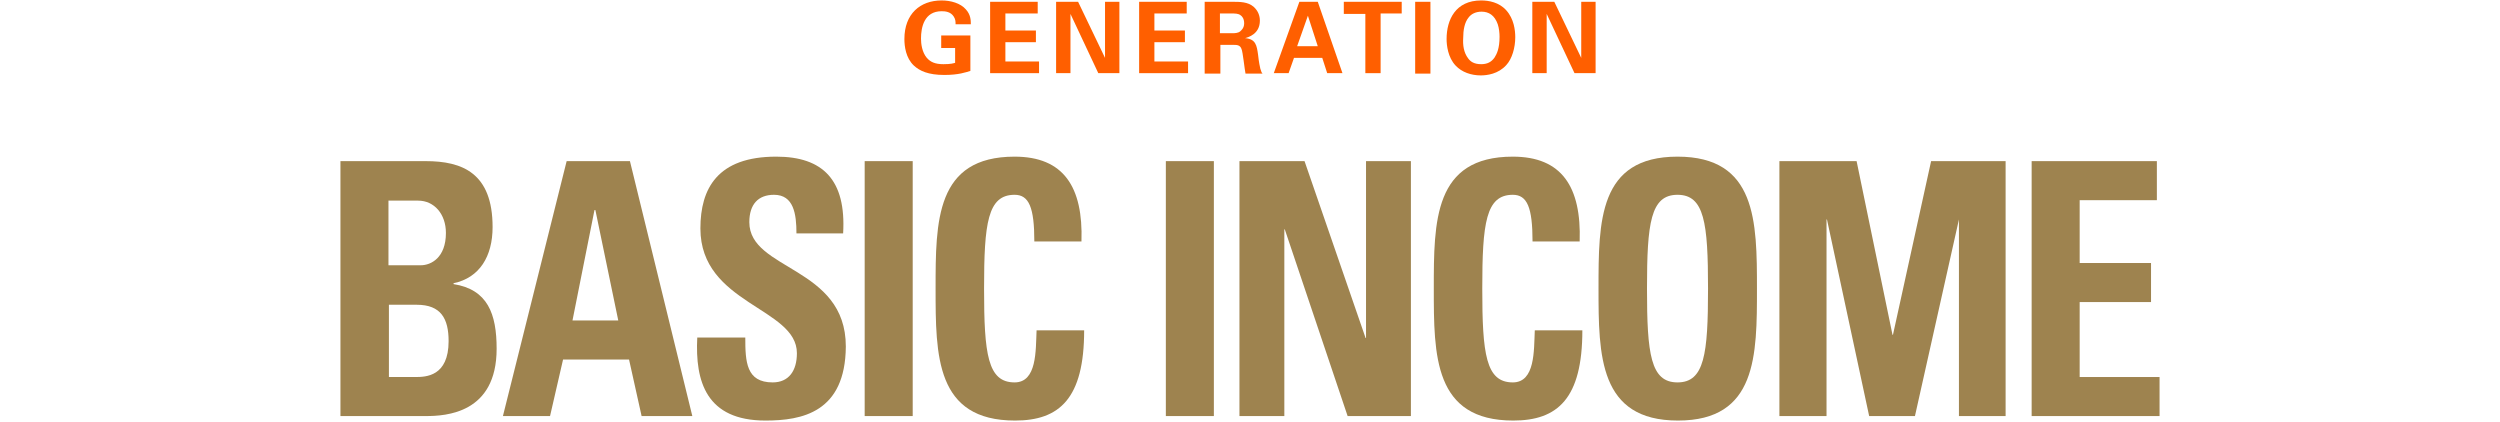
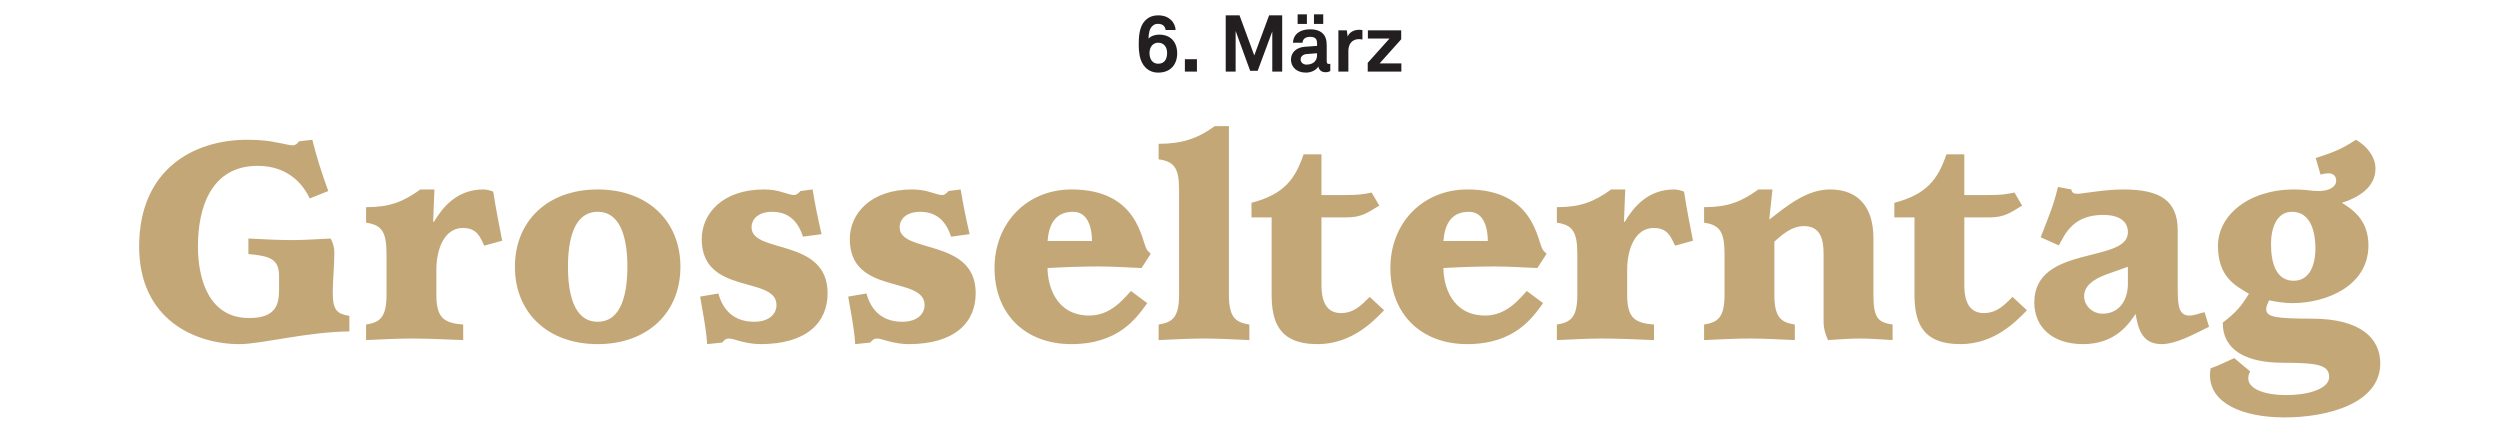
- <svg xmlns="http://www.w3.org/2000/svg" x="0px" y="0px" width="557" height="94" viewBox="0 0 557 94">
-   <style type="text/css">.st0{fill:#9E834F;}
- 	.st1{fill:#FF5F00;}</style>
+ <svg xmlns="http://www.w3.org/2000/svg" xmlns:xlink="http://www.w3.org/1999/xlink" version="1.1" id="Ebene_1" x="0px" y="0px" width="557px" height="94px" viewBox="0 0 557 94" style="enable-background:new 0 0 557 94;" xml:space="preserve">
  <g>
-     <rect fill="none" id="canvas_background" height="96" width="559" y="-1" x="-1" />
+     <defs>
+       <rect id="SVGID_1_" x="31" y="28.095" width="499.323" height="64.905" />
+     </defs>
+     <clipPath id="SVGID_2_">
+       <use xlink:href="#SVGID_1_" style="overflow:visible;" />
+     </clipPath>
+     <path style="clip-path:url(#SVGID_2_);fill:#C3A777;" d="M505.979,54.389c0-3.391,1.139-7.197,4.697-7.197   c3.845,0,5.196,3.877,5.196,8.166c0,3.807-1.352,7.196-4.839,7.196C507.26,62.554,505.979,58.887,505.979,54.389 M517.013,38.889   c0.498-0.139,1.28-0.276,1.778-0.276c1.068,0,1.709,0.623,1.709,1.66c0,1.315-1.495,2.284-3.845,2.284   c-0.925,0-1.85-0.069-2.704-0.207c-0.925-0.07-1.851-0.14-2.776-0.14c-10.321,0-17.012,5.882-17.012,12.524   c0,7.127,3.985,8.927,6.904,10.725c-1.708,2.7-2.562,3.876-5.838,6.437c0,6.228,5.339,8.926,13.453,8.926   c7.902,0,10.25,0.553,10.25,3.184c0,2.491-4.27,4.013-9.608,4.013c-5.125,0-8.399-1.521-8.399-3.667   c0-0.554,0.071-1.038,0.426-1.592l-3.558-2.975c-1.708,0.76-3.488,1.66-5.267,2.282c-0.073,0.416-0.145,1.038-0.145,1.522   c0,6.229,7.19,9.411,16.657,9.411c9.396,0,21.284-3.045,21.284-12.04c0-5.467-4.2-9.965-15.305-9.965   c-8.257,0-10.107-0.415-10.107-2.145c0-0.623,0.356-1.245,0.64-1.937c1.709,0.345,3.417,0.622,5.196,0.622   c7.546,0,16.942-3.806,16.942-12.87c0-5.882-3.844-8.164-5.908-9.48c3.702-1.176,7.475-3.459,7.475-7.611   c0-2.769-2.064-5.121-4.343-6.435c-3.346,2.145-4.769,2.699-8.97,4.082L517.013,38.889z M474.096,59.441v3.805   c0,3.183-1.566,6.643-5.694,6.643c-2.064,0-4.059-1.661-4.059-3.876c0-2.352,2.065-3.805,5.056-4.911L474.096,59.441z    M491.18,69.543c-1.139,0.276-2.279,0.761-3.417,0.761c-2.135,0-2.562-1.868-2.562-5.467V51.413c0-6.711-3.844-9.203-12.173-9.203   c-1.921,0-4.271,0.208-6.192,0.484c-1.922,0.208-3.416,0.486-3.845,0.486c-0.996,0-1.352-0.208-1.494-0.97l-2.989-0.553   c-0.926,4.083-2.278,7.127-3.845,11.209l4.058,1.8c1.353-2.492,3.133-6.781,9.823-6.781c3.986,0,5.553,1.66,5.553,3.875   c0,6.988-20.857,2.699-20.857,15.638c0,5.328,3.845,9.272,10.893,9.272c7.26,0,10.25-4.637,11.674-6.713   c0.498,2.562,1.067,6.713,5.765,6.713c3.274,0,7.262-2.215,10.606-3.875L491.18,69.543z M448.398,66.152   c-1.779,1.73-3.416,3.598-6.407,3.598c-2.49,0-4.341-1.522-4.341-6.228V48.438h5.552c3.274,0,4.627-0.97,7.331-2.629l-1.707-2.907   c-1.993,0.417-3.132,0.554-5.838,0.554h-5.338v-9.065h-3.987c-1.922,5.674-4.484,8.927-11.603,10.794v3.252h4.485v17.021   c0,6.021,1.423,11.211,10.25,11.211c7.616,0,12.458-5.121,14.806-7.543L448.398,66.152z M379.671,75.77   c3.418-0.138,6.692-0.346,10.109-0.346c3.346,0,6.762,0.208,10.107,0.346v-3.459c-2.848-0.485-4.556-1.315-4.556-6.574V53.835   c1.992-1.799,3.988-3.46,6.549-3.46c3.561,0,4.413,2.63,4.413,6.16v15.014c0,1.661,0.428,3.045,0.996,4.221   c2.278-0.138,4.771-0.346,7.048-0.346c2.491,0,4.842,0.208,7.332,0.346v-3.459c-3.133-0.485-4.271-1.315-4.271-6.574V53.073   c0-6.849-3.275-10.863-9.681-10.863c-5.268,0-9.753,3.806-13.525,6.712l0.712-6.712h-3.133c-3.843,2.769-6.833,3.945-12.102,3.945   v3.459c3.418,0.484,4.556,1.938,4.556,6.921v9.201c0,5.259-1.708,6.089-4.556,6.574V75.77z M346.87,75.77   c3.417-0.138,6.692-0.346,10.109-0.346c3.772,0,7.758,0.208,11.531,0.346v-3.459c-4.129-0.346-5.979-1.315-5.979-6.574v-5.605   c0-4.773,1.851-9.34,5.909-9.34c3.203,0,3.844,2.075,4.769,3.943l3.986-1.106c-0.713-3.599-1.424-7.266-1.994-10.934   c-0.712-0.276-1.493-0.484-2.206-0.484c-5.907,0-9.11,4.014-11.032,7.267l-0.144-0.14l0.285-7.127h-3.132   c-3.844,2.769-6.834,3.945-12.103,3.945v3.459c3.417,0.484,4.557,1.938,4.557,6.921v9.201c0,5.259-1.708,6.089-4.557,6.574V75.77z    M321.594,53.696c0.285-3.598,1.637-6.505,5.693-6.505c3.489,0,4.201,3.945,4.201,6.505H321.594z M340.173,64.837   c-1.638,1.73-4.484,5.467-9.254,5.467c-7.545,0-9.325-6.781-9.325-10.587c3.701-0.208,7.616-0.346,11.318-0.346   c3.203,0,6.407,0.207,9.609,0.346l2.064-3.182c-0.284-0.277-0.641-0.555-0.854-0.901c-1.282-2.075-1.923-13.424-16.799-13.424   c-9.896,0-17.156,7.404-17.156,17.507c0,10.379,6.977,16.953,17.084,16.953c10.75,0,14.663-6.021,16.942-9.134L340.173,64.837z    M305.172,66.152c-1.779,1.73-3.418,3.598-6.407,3.598c-2.49,0-4.342-1.522-4.342-6.228V48.438h5.554   c3.273,0,4.627-0.97,7.331-2.629l-1.709-2.907c-1.993,0.417-3.131,0.554-5.836,0.554h-5.34v-9.065h-3.985   c-1.922,5.674-4.486,8.927-11.603,10.794v3.252h4.482v17.021c0,6.021,1.426,11.211,10.251,11.211   c7.617,0,12.458-5.121,14.808-7.543L305.172,66.152z M273.803,28.095h-3.133c-3.845,2.768-7.261,3.945-12.529,3.945v3.459   c3.417,0.483,4.556,1.868,4.556,6.711v23.526c0,5.259-1.708,6.089-4.556,6.574v3.459c3.417-0.138,6.692-0.346,10.109-0.346   c3.345,0,6.763,0.208,10.107,0.346v-3.459c-2.847-0.485-4.555-1.315-4.555-6.574V28.095z M233.398,53.696   c0.285-3.598,1.637-6.505,5.695-6.505c3.488,0,4.2,3.945,4.2,6.505H233.398z M251.978,64.837c-1.637,1.73-4.484,5.467-9.254,5.467   c-7.546,0-9.326-6.781-9.326-10.587c3.702-0.208,7.617-0.346,11.319-0.346c3.203,0,6.407,0.207,9.609,0.346l2.064-3.182   c-0.285-0.277-0.641-0.555-0.854-0.901c-1.282-2.075-1.922-13.424-16.799-13.424c-9.894,0-17.155,7.404-17.155,17.507   c0,10.379,6.976,16.953,17.084,16.953c10.749,0,14.664-6.021,16.942-9.134L251.978,64.837z M193.893,76.323   c0.285-0.346,0.712-0.899,1.495-0.899c0.569,0,1.423,0.277,2.634,0.623c1.139,0.276,2.634,0.623,4.413,0.623   c10.25,0,14.949-4.774,14.949-11.349c0-12.385-16.942-8.718-16.942-14.668c0-1.8,1.423-3.462,4.626-3.462   c4.343,0,6.052,3.115,6.834,5.537l4.129-0.555c-0.784-3.39-1.424-6.503-1.994-9.964l-2.705,0.347c-0.356,0.415-0.854,0.9-1.424,0.9   c-0.711,0-1.495-0.347-2.562-0.623c-1.068-0.347-2.42-0.624-4.129-0.624c-9.254,0-13.881,5.397-13.881,11.071   c0,12.595,16.658,8.097,16.658,14.669c0,2.077-1.709,3.738-4.983,3.738c-5.411,0-7.26-3.738-7.973-6.298l-4.058,0.693   c0.57,3.527,1.282,6.571,1.567,10.586L193.893,76.323z M160.9,76.323c0.285-0.346,0.712-0.899,1.495-0.899   c0.569,0,1.424,0.277,2.634,0.623c1.139,0.276,2.634,0.623,4.413,0.623c10.251,0,14.948-4.774,14.948-11.349   c0-12.385-16.941-8.718-16.941-14.668c0-1.8,1.424-3.462,4.627-3.462c4.342,0,6.051,3.115,6.834,5.537l4.128-0.555   c-0.783-3.39-1.424-6.503-1.994-9.964l-2.704,0.347c-0.356,0.415-0.854,0.9-1.424,0.9c-0.712,0-1.495-0.347-2.563-0.623   c-1.068-0.347-2.42-0.624-4.128-0.624c-9.254,0-13.88,5.397-13.88,11.071c0,12.595,16.656,8.097,16.656,14.669   c0,2.077-1.708,3.738-4.983,3.738c-5.41,0-7.261-3.738-7.972-6.298l-4.058,0.693c0.57,3.527,1.282,6.571,1.566,10.586L160.9,76.323   z M126.542,59.441c0-5.745,1.209-12.25,6.619-12.25c5.41,0,6.62,6.505,6.62,12.25c0,5.741-1.21,12.247-6.62,12.247   C127.751,71.688,126.542,65.183,126.542,59.441 M133.161,76.67c11.105,0,18.437-6.988,18.437-17.229   c0-10.242-7.332-17.231-18.437-17.231c-11.104,0-18.437,6.989-18.437,17.231C114.724,69.682,122.056,76.67,133.161,76.67    M81.561,75.77c3.417-0.138,6.691-0.346,10.108-0.346c3.772,0,7.759,0.208,11.531,0.346v-3.459   c-4.128-0.346-5.979-1.315-5.979-6.574v-5.605c0-4.773,1.851-9.34,5.908-9.34c3.203,0,3.844,2.075,4.769,3.943l3.987-1.106   c-0.713-3.599-1.424-7.266-1.993-10.934c-0.712-0.276-1.495-0.484-2.207-0.484c-5.908,0-9.111,4.014-11.033,7.267l-0.143-0.14   l0.284-7.127h-3.131c-3.844,2.769-6.833,3.945-12.101,3.945v3.459c3.417,0.484,4.555,1.938,4.555,6.921v9.201   c0,5.259-1.708,6.089-4.555,6.574V75.77z M77.839,70.373c-2.562-0.416-3.702-1.107-3.702-5.052c0-2.63,0.356-6.366,0.356-9.063   c0-1.038-0.285-2.215-0.854-3.114c-2.919,0.138-5.837,0.346-8.685,0.346c-3.204,0-6.406-0.208-9.61-0.346v3.46   c4.626,0.414,6.833,1.037,6.833,4.843v3.183c0,3.46-0.925,6.229-6.69,6.229c-8.898,0-11.39-8.582-11.39-15.985   c0-8.58,2.919-17.922,13.311-17.922c6.976,0,10.25,4.36,11.604,7.266l4.128-1.661c-1.352-3.737-2.491-7.127-3.559-11.417   l-2.99,0.346c-0.285,0.554-0.855,0.9-1.352,0.9c-0.783,0-1.851-0.346-3.489-0.624c-1.566-0.346-3.702-0.623-6.691-0.623   C43.244,31.14,31,37.644,31,54.943C31,71.065,43.314,76.67,53.352,76.67c4.84,0,14.805-2.698,24.487-2.838V70.373z" />
  </g>
  <g>
-     <g id="svg_1">
-       <path id="svg_2" d="m75.85,92.7l0,-56.8l19,0c8.1,0 14.9,2.6 14.9,14.7c0,6.5 -2.9,11.3 -8.7,12.5l0,0.2c7.6,1.2 9.6,6.6 9.6,14.4c0,14.4 -11.3,15 -15.8,15l-19,0zm10.7,-33.6l7.2,0c2.3,0 5.6,-1.7 5.6,-7.2c0,-4.2 -2.6,-7.2 -6.2,-7.2l-6.6,0l0,14.4zm0,24.9l6,0c2.3,0 7.4,-0.1 7.4,-8c0,-5 -1.7,-8.1 -7.1,-8.1l-6.2,0l0,16.1l-0.1,0z" class="st0" />
-       <path id="svg_3" d="m112.05,92.7l14.2,-56.8l14.1,0l13.9,56.8l-11.3,0l-2.8,-12.6l-14.7,0l-2.9,12.6l-10.5,0zm20.6,-45.9l-0.2,0l-4.9,24.6l10.2,0l-5.1,-24.6z" class="st0" />
-       <path id="svg_4" d="m170.55,93.7c-13.2,0 -15.7,-8.7 -15.2,-18.5l10.7,0c0,5.4 0.2,10 6.1,10c3.6,0 5.4,-2.6 5.4,-6.5c0,-10.2 -21.5,-10.9 -21.5,-27.8c0,-8.9 3.8,-16 16.9,-16c10.4,0 15.6,5.2 14.9,17.1l-10.4,0c0,-4.3 -0.6,-8.6 -5,-8.6c-3.5,0 -5.5,2.1 -5.5,6.1c0,10.8 21.5,9.8 21.5,27.7c-0.1,14.7 -9.8,16.5 -17.9,16.5z" class="st0" />
-       <path id="svg_5" d="m192.65,92.7l0,-56.8l10.7,0l0,56.8l-10.7,0z" class="st0" />
-       <path id="svg_6" d="m208.45,64.3c0,-15 0,-29.4 17.6,-29.4c10.9,0 15.3,6.7 14.9,18.9l-10.5,0c0,-7.6 -1.2,-10.4 -4.4,-10.4c-6,0 -6.8,6.3 -6.8,20.9s0.8,20.9 6.8,20.9c5,0 4.7,-7.1 4.9,-11.6l10.6,0c0,15.2 -5.5,20.1 -15.4,20.1c-17.7,0 -17.7,-14.5 -17.7,-29.4z" class="st0" />
-       <path id="svg_7" d="m259.75,92.7l0,-56.8l10.7,0l0,56.8l-10.7,0z" class="st0" />
-       <path id="svg_8" d="m276.15,92.7l0,-56.8l14.5,0l13.6,39.4l0.1,0l0,-39.4l10,0l0,56.8l-14.1,0l-14,-41.6l-0.1,0l0,41.6l-10,0z" class="st0" />
-       <path id="svg_9" d="m319.45,64.3c0,-15 0,-29.4 17.6,-29.4c10.9,0 15.3,6.7 14.9,18.9l-10.5,0c0,-7.6 -1.2,-10.4 -4.4,-10.4c-6,0 -6.8,6.3 -6.8,20.9s0.8,20.9 6.8,20.9c5,0 4.7,-7.1 4.9,-11.6l10.6,0c0,15.2 -5.5,20.1 -15.4,20.1c-17.7,0 -17.7,-14.5 -17.7,-29.4z" class="st0" />
-       <path id="svg_10" d="m356.15,64.3c0,-15 0,-29.4 17.6,-29.4s17.7,14.4 17.7,29.4c0,14.9 0,29.4 -17.6,29.4s-17.7,-14.5 -17.7,-29.4zm24.4,0c0,-14.6 -0.8,-20.9 -6.8,-20.9c-6,0 -6.8,6.3 -6.8,20.9s0.8,20.9 6.8,20.9c6,0 6.8,-6.3 6.8,-20.9z" class="st0" />
-       <path id="svg_11" d="m396.45,92.7l0,-56.8l17.2,0l8,38.7l0.1,0l8.5,-38.7l16.6,0l0,56.8l-10.4,0l0,-43.8l0,0l-9.8,43.8l-10.2,0l-9.4,-43.8l-0.1,0l0,43.8l-10.5,0z" class="st0" />
-       <path id="svg_12" d="m452.65,92.7l0,-56.8l27.9,0l0,8.7l-17.2,0l0,14l15.9,0l0,8.7l-15.9,0l0,16.7l17.8,0l0,8.7l-28.5,0z" class="st0" />
-     </g>
-     <g id="svg_13">
-       <g id="svg_14">
-         <path id="svg_15" d="m212.9,5.3c0,-0.4 0,-1 -0.4,-1.6c-0.7,-1.1 -1.9,-1.2 -2.7,-1.2c-3.9,0 -4.6,3.6 -4.6,6.1c0,1.1 0.2,3 1.3,4.3c0.8,0.9 1.8,1.4 3.7,1.4c1.7,0 2.2,-0.2 2.6,-0.3l0,-3.3l-3.1,0l0,-2.8l6.5,0l0,7.9c-1,0.3 -2.6,0.9 -5.8,0.9c-3.6,0 -5.5,-0.9 -6.8,-2.1c-1.8,-1.7 -2.1,-4.3 -2.1,-5.9c0,-5.6 3.5,-8.6 8.3,-8.6c2,0 4.2,0.6 5.4,2c1.1,1.2 1.1,2.5 1.1,3.3l-3.4,0l0,-0.1z" class="st1" />
-         <path id="svg_16" d="m220.6,0.4l10.6,0l0,2.6l-7.2,0l0,3.8l6.8,0l0,2.6l-6.8,0l0,4.3l7.5,0l0,2.6l-10.9,0l0,-15.9z" class="st1" />
-         <path id="svg_17" d="m235.3,0.4l4.9,0l6,12.5l0,-12.5l3.2,0l0,15.9l-4.7,0l-6.2,-13.2l0,13.2l-3.2,0l0,-15.9z" class="st1" />
-         <path id="svg_18" d="m253.8,0.4l10.6,0l0,2.6l-7.2,0l0,3.8l6.8,0l0,2.6l-6.8,0l0,4.3l7.5,0l0,2.6l-10.9,0l0,-15.9z" class="st1" />
-         <path id="svg_19" d="m268.4,0.4l6.1,0c1.8,0 3.5,0 4.8,1.1c1,0.9 1.4,2 1.4,3.1c0,3 -2.6,3.7 -3.3,3.9c2.4,0.2 2.6,1.6 2.9,3.7c0.2,1.9 0.4,2.6 0.5,3.1c0.2,0.7 0.3,0.9 0.5,1.1l-3.8,0c-0.2,-0.9 -0.6,-4.9 -0.9,-5.5c-0.3,-0.9 -1.1,-0.9 -1.7,-0.9l-3,0l0,6.4l-3.5,0l0,-16zm3.4,7l2.8,0c0.4,0 1.2,0 1.7,-0.4c0.2,-0.2 0.9,-0.7 0.9,-1.8c0,-1.1 -0.5,-1.6 -0.8,-1.8c-0.5,-0.4 -1.2,-0.4 -2.2,-0.4l-2.4,0l0,4.4z" class="st1" />
-         <path id="svg_20" d="m293.6,0.4l5.5,15.9l-3.4,0l-1.1,-3.4l-6.3,0l-1.2,3.4l-3.3,0l5.7,-15.9l4.1,0zm0,9.9l-2.2,-6.8l-2.4,6.8l4.6,0z" class="st1" />
-         <path id="svg_21" d="m304.1,3.1l-4.7,0l0,-2.7l12.9,0l0,2.6l-4.7,0l0,13.3l-3.4,0l0,-13.2l-0.1,0z" class="st1" />
-         <path id="svg_22" d="m315.3,0.4l3.4,0l0,16l-3.4,0l0,-16z" class="st1" />
-         <path id="svg_23" d="m330,0.1c1.7,0 4,0.4 5.6,2.2c1.7,1.9 2,4.4 2,6c0,2.3 -0.7,4.8 -2,6.2c-1.8,2 -4.3,2.3 -5.7,2.3c-2.1,0 -4.2,-0.7 -5.6,-2.2c-1.7,-1.8 -2,-4.5 -2,-5.9c0,-4.3 2,-8.6 7.7,-8.6zm-2.9,12.9c0.5,0.7 1.3,1.3 2.9,1.3c1.4,0 2.3,-0.5 3,-1.5c0.5,-0.8 1.1,-2 1.1,-4.6c0,-0.8 -0.1,-1.9 -0.4,-2.8c-0.7,-2 -2,-2.8 -3.6,-2.8c-1.3,0 -2.3,0.5 -2.9,1.3c-0.9,1.1 -1.2,2.8 -1.2,4.6c-0.1,1.5 0.1,3.2 1.1,4.5z" class="st1" />
-         <path id="svg_24" d="m341.4,0.4l4.9,0l6,12.5l0,-12.5l3.2,0l0,15.9l-4.7,0l-6.2,-13.2l0,13.2l-3.2,0l0,-15.9z" class="st1" />
-       </g>
-     </g>
+     <defs>
+       <rect id="SVGID_3_" x="244.969" y="-4.761" width="88.031" height="28.89" />
+     </defs>
+     <clipPath id="SVGID_4_">
+       <use xlink:href="#SVGID_3_" style="overflow:visible;" />
+     </clipPath>
+     <path style="clip-path:url(#SVGID_4_);fill:#231F20;" d="M312.222,15.948v-1.82h-4.842l4.806-5.372V6.76h-7.42v1.82h4.822   l-4.859,5.424v1.944H312.222z M303.545,8.81V6.689c-0.23-0.035-0.46-0.053-0.689-0.053c-1.078,0-2.173,0.442-2.598,1.502   l-0.194-1.379h-1.872v9.188h2.226v-4.63c0-1.484,0.812-2.598,2.367-2.598C303.032,8.721,303.297,8.756,303.545,8.81 M291.178,3.19   h-2.067v2.138h2.067V3.19z M294.817,3.19h-2.067v2.138h2.067V3.19z M293.438,12.29c0,1.361-0.971,2.104-2.349,2.104   c-0.689,0-1.308-0.442-1.308-1.149c0-0.742,0.653-1.148,1.325-1.201l2.331-0.177V12.29z M296.391,15.842v-1.625   c0,0-0.142,0.035-0.283,0.035c-0.371,0-0.513-0.16-0.513-0.583v-3.411c0-0.619-0.035-1.272-0.265-1.855   c-0.529-1.379-1.873-1.873-3.446-1.873c-2.05,0-3.692,0.919-3.816,2.986h2.139c0.053-0.848,0.653-1.307,1.678-1.307   c1.255,0,1.555,0.583,1.555,1.449v0.565l-2.702,0.195c-1.749,0.123-3.11,1.13-3.11,2.88c0,1.502,1.132,2.88,3.322,2.88   c1.307,0,2.368-0.636,2.792-1.378c0.069,0.688,0.601,1.29,1.555,1.29C295.825,16.09,296.019,16.001,296.391,15.842 M285.672,15.948   V3.42h-2.916l-3.305,8.924l-3.285-8.924h-3.075v12.528h2.209V6.901l3.233,8.87h1.679l3.251-8.764v8.941H285.672z M266.677,13.192   h-2.686v2.756h2.686V13.192z M260.032,11.813c0,1.431-0.653,2.386-1.979,2.386c-1.308,0-1.944-1.042-1.944-2.386   c0-1.29,0.724-2.297,1.908-2.297C259.378,9.516,260.032,10.541,260.032,11.813 M262.276,11.902c0-2.492-1.396-4.188-4.046-4.188   c-0.742,0-1.785,0.248-2.332,0.902c0-1.079,0.176-2.191,0.848-2.81c0.3-0.282,0.636-0.495,1.219-0.495   c0.601,0,1.025,0.142,1.308,0.442c0.229,0.229,0.389,0.565,0.424,0.936h2.226c0-0.724-0.353-1.607-1.042-2.261   c-0.636-0.602-1.555-1.008-2.809-1.008c-1.467,0-2.333,0.531-3.004,1.237c-1.254,1.343-1.36,3.552-1.36,5.354   c0,0.778,0.052,1.502,0.194,2.297c0.371,2.209,1.82,3.87,4.153,3.87C260.845,16.178,262.276,14.305,262.276,11.902" />
  </g>
</svg>
